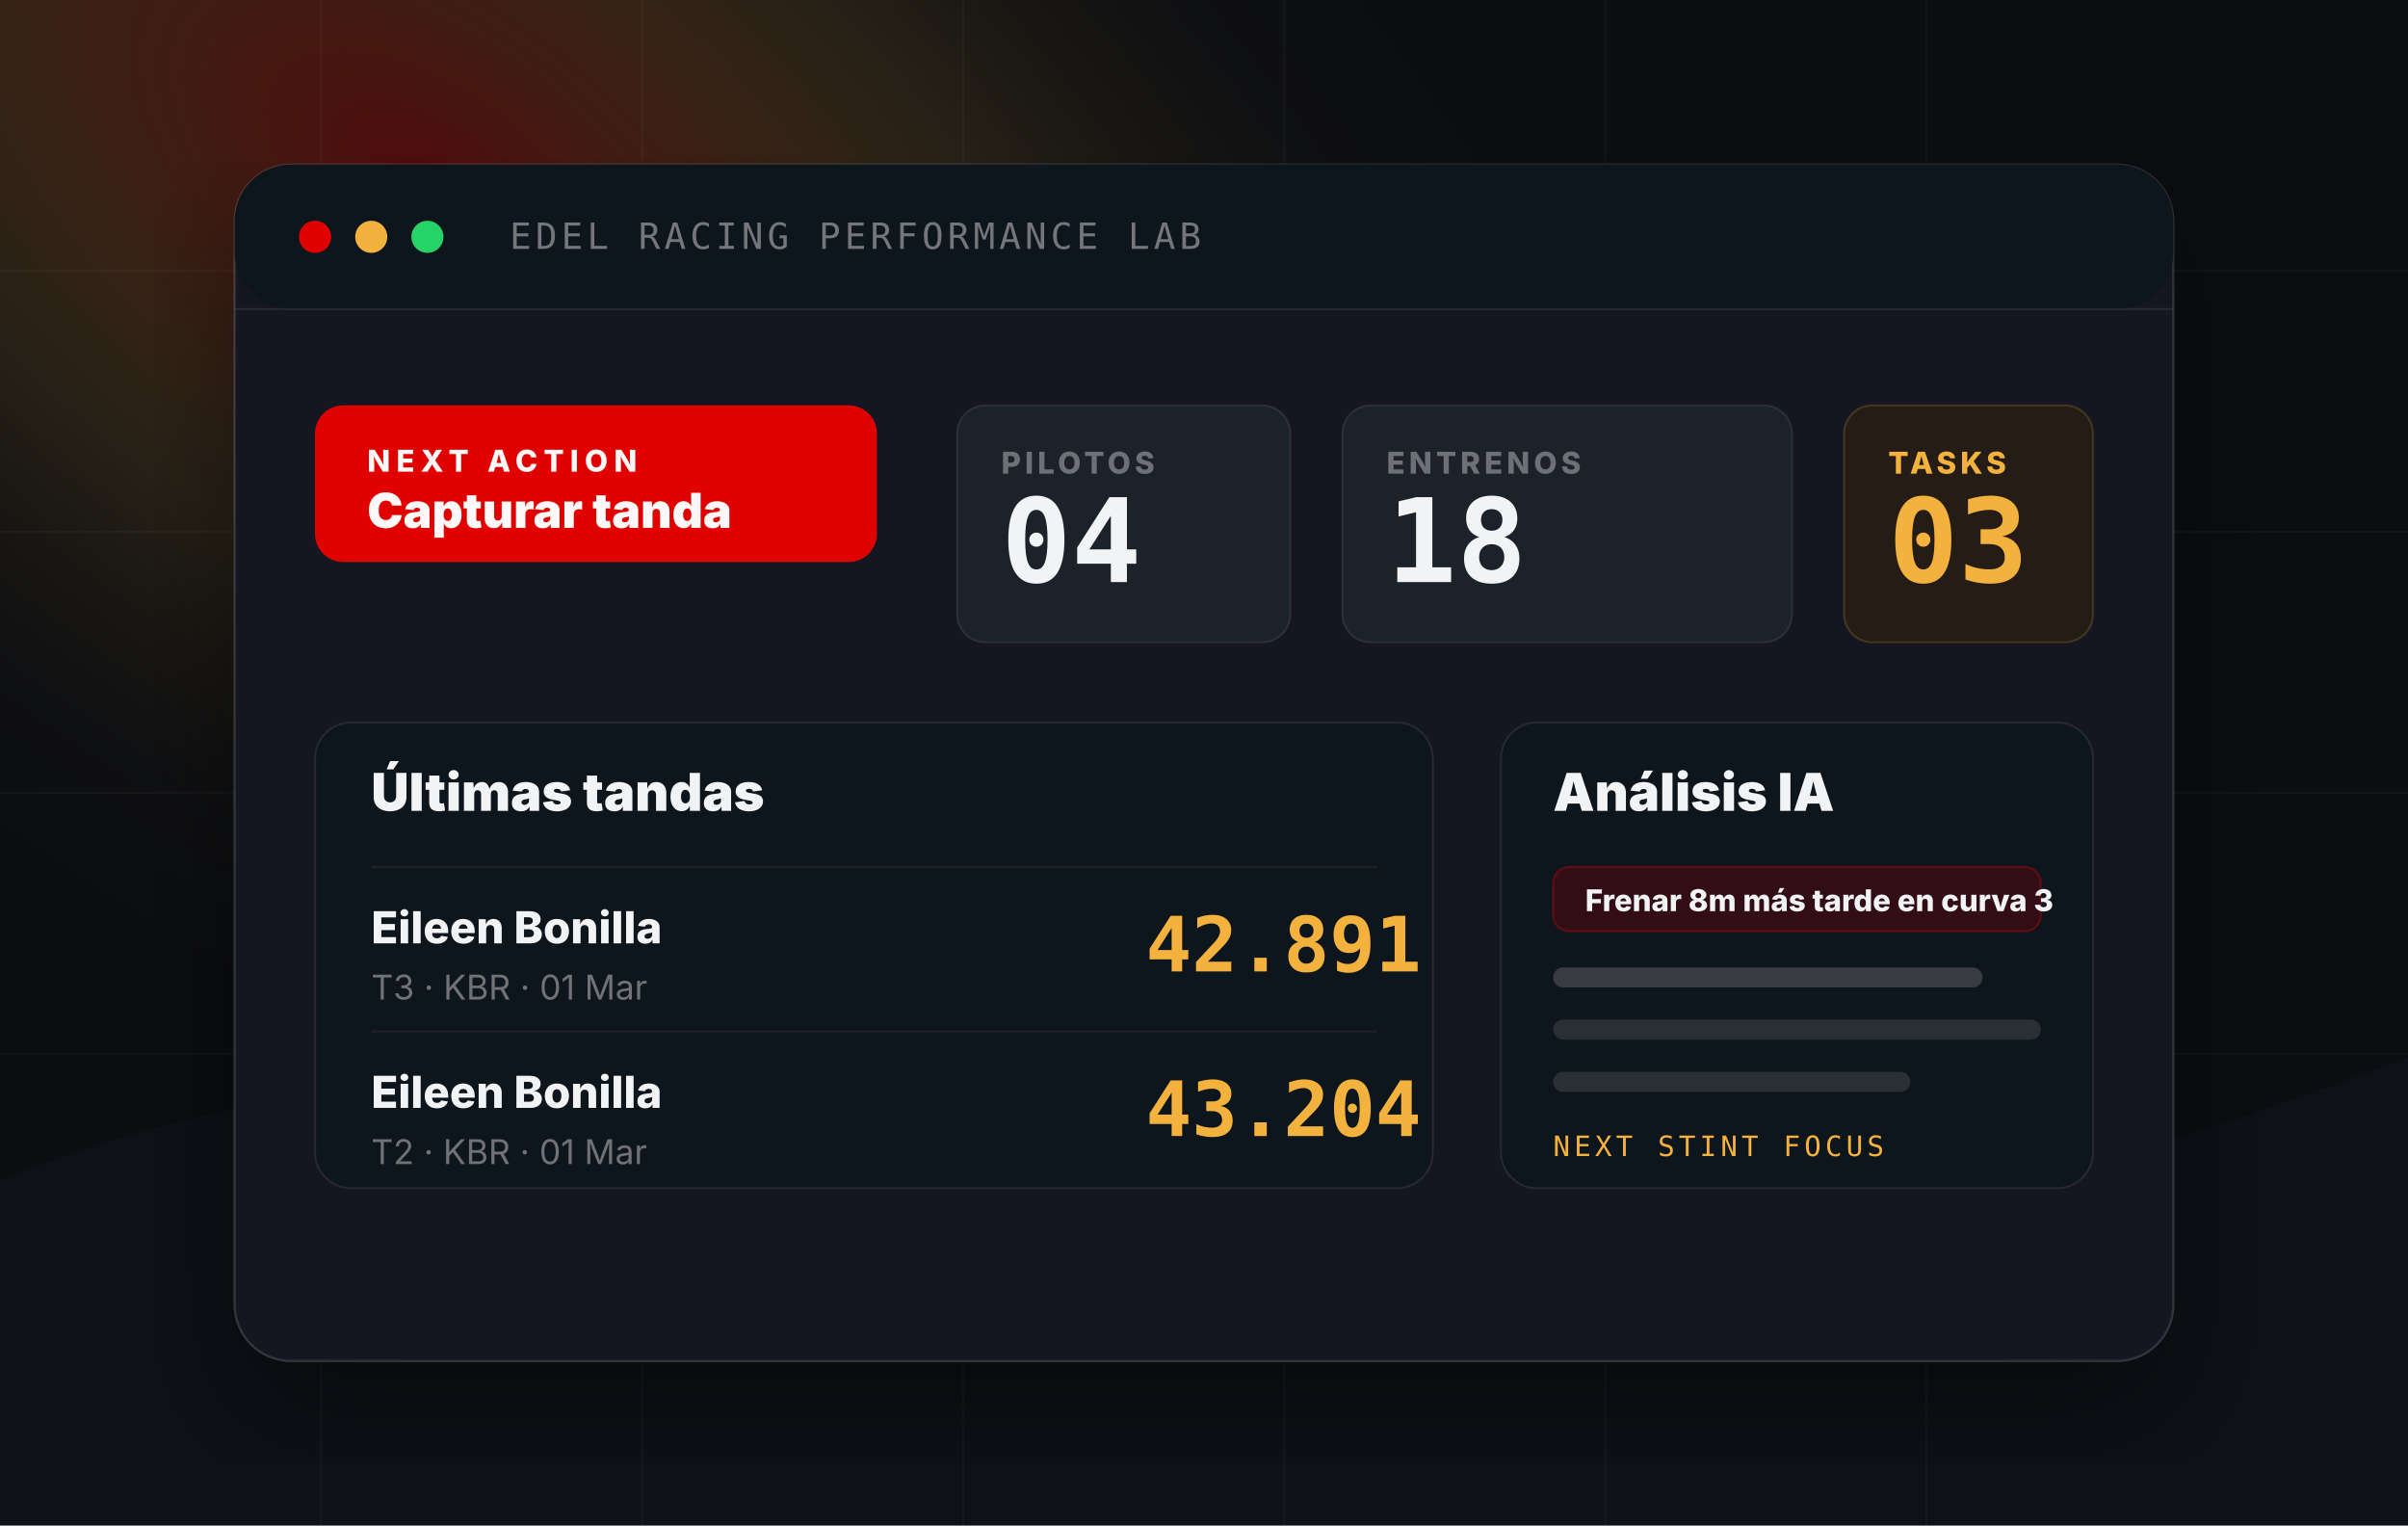
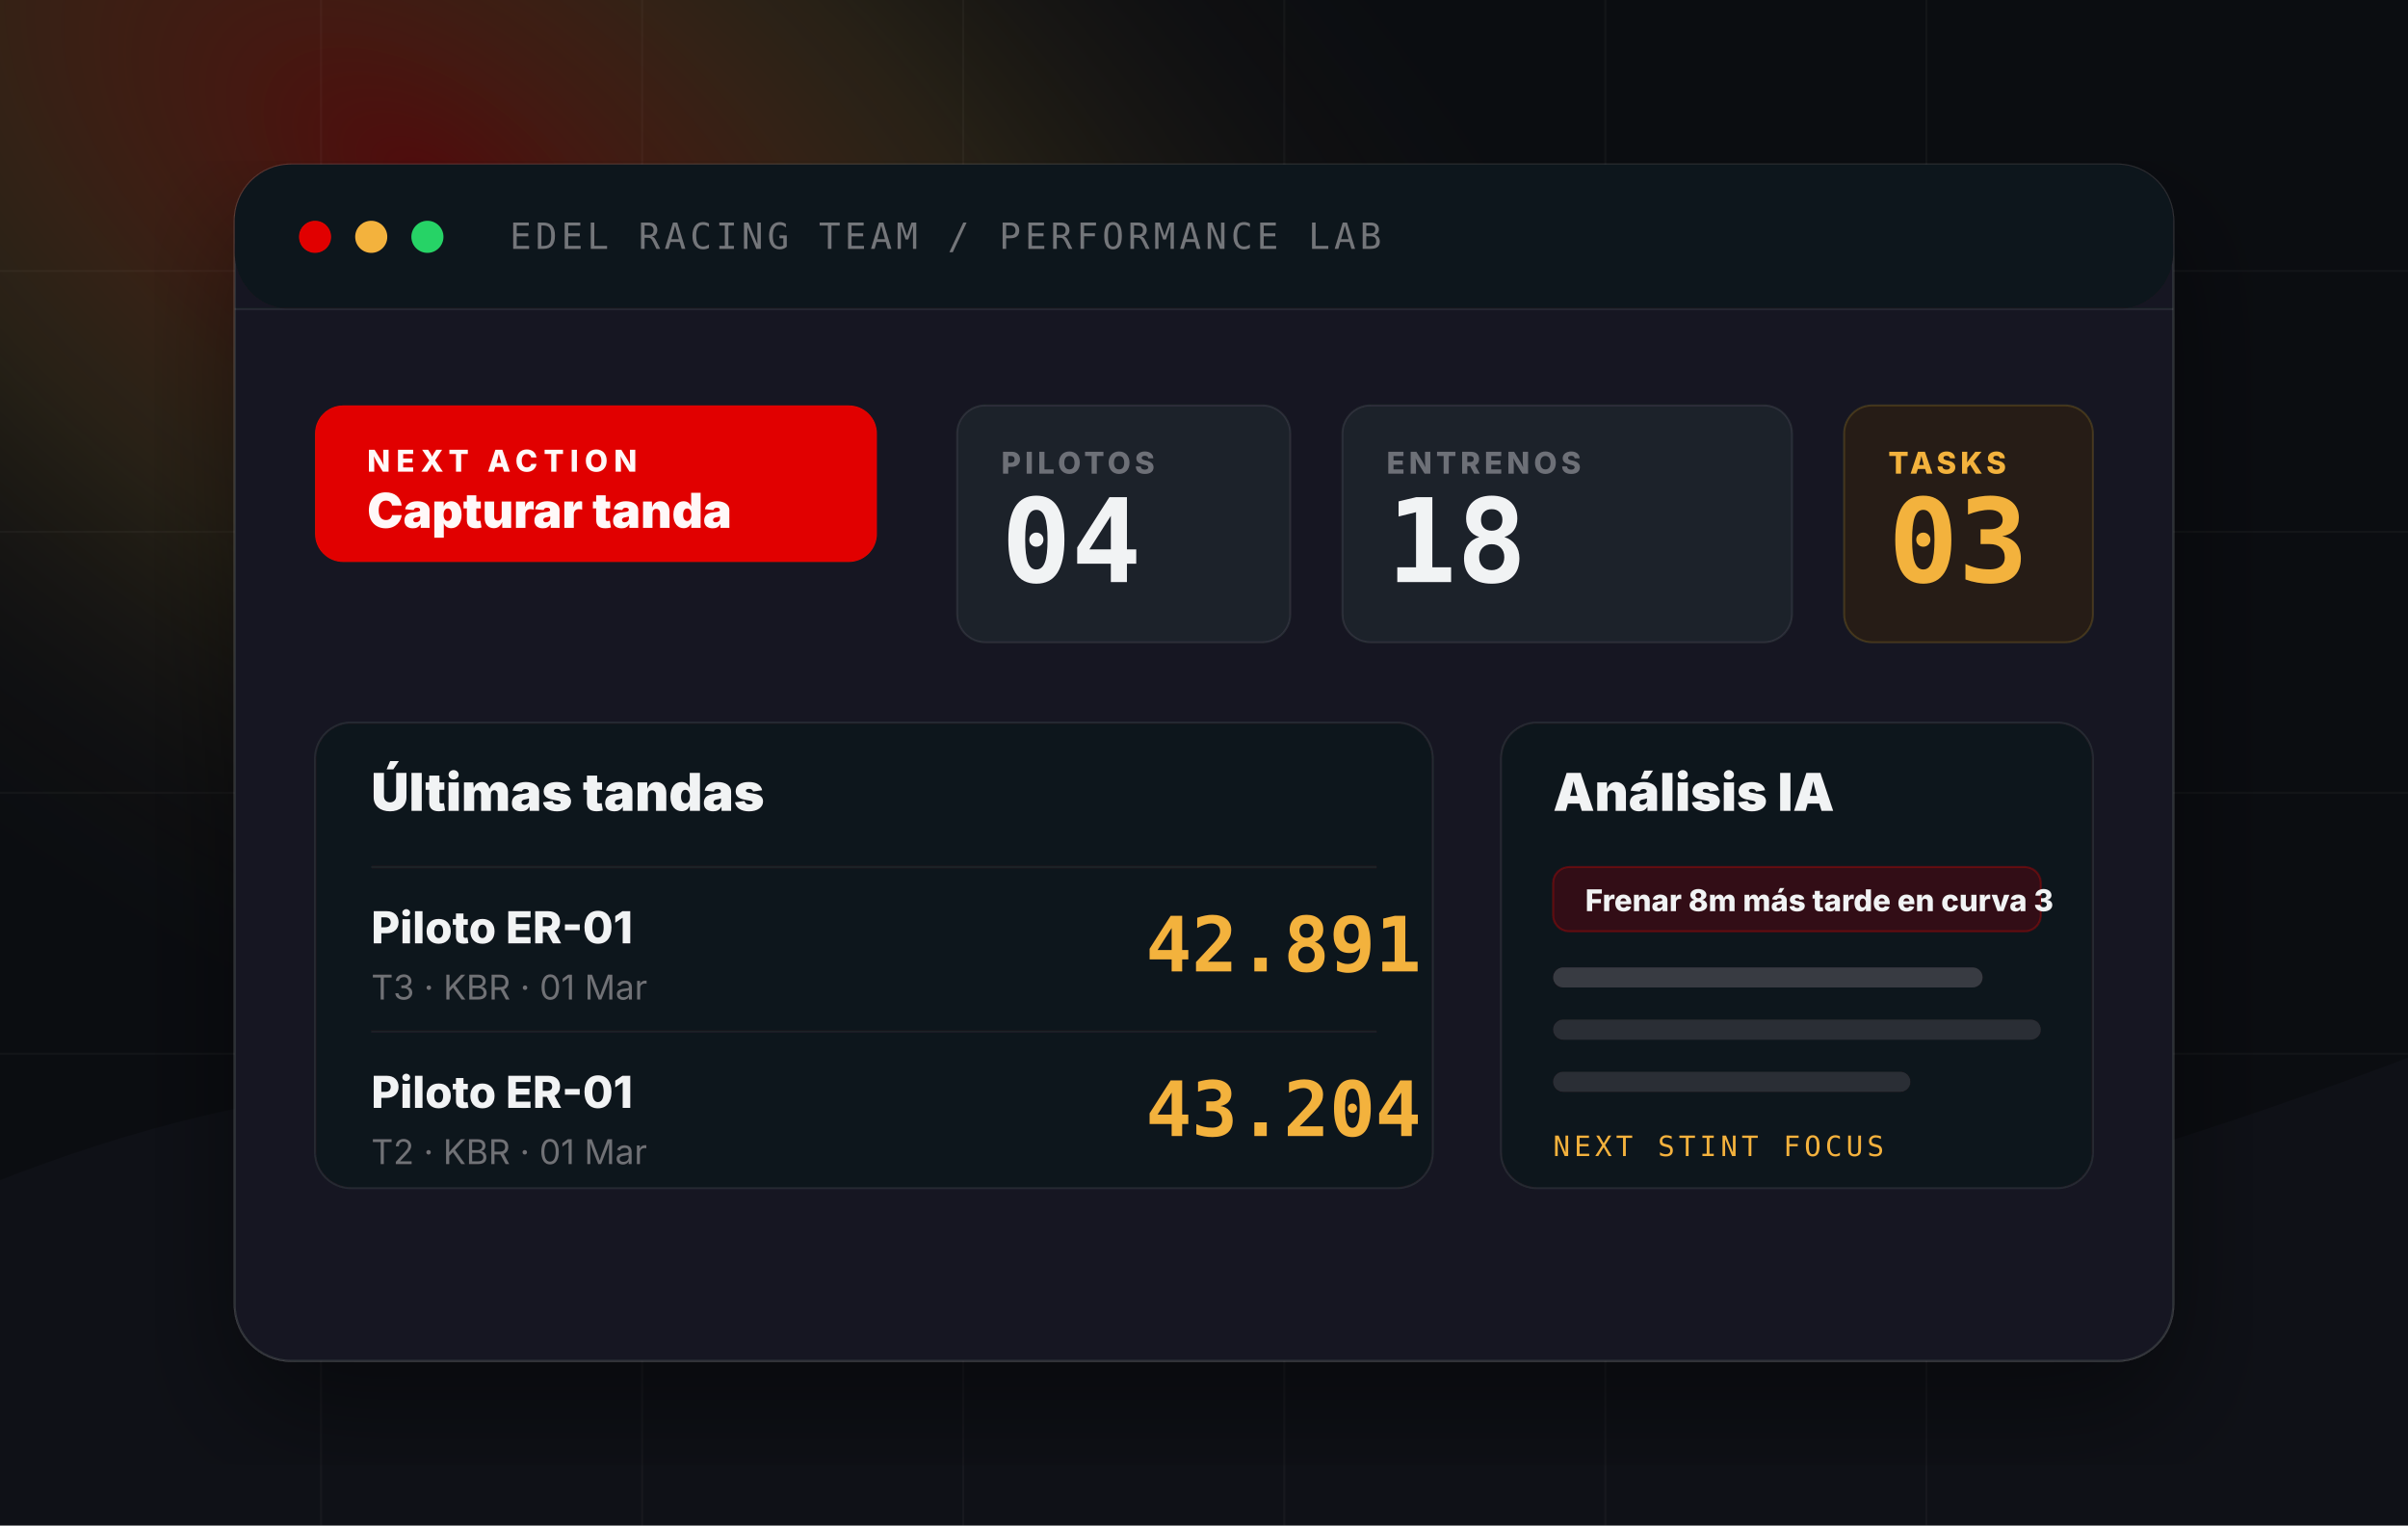
<svg xmlns="http://www.w3.org/2000/svg" width="1200" height="760" viewBox="0 0 1200 760" fill="none">
  <rect width="1200" height="760" fill="#0B0D11" />
  <rect width="1200" height="760" fill="url(#bg)" />
  <path d="M0 588C190 514 319 536 480 584C657 637 828 668 1200 527V760H0V588Z" fill="#0F1117" />
  <path d="M0 135H1200M0 265H1200M0 395H1200M0 525H1200M160 0V760M320 0V760M480 0V760M640 0V760M800 0V760M960 0V760" stroke="#F1F3F4" stroke-opacity=".035" />
  <g filter="url(#shadow)">
    <rect x="117" y="82" width="966" height="596" rx="28" fill="#151821" stroke="#F1F3F4" stroke-opacity=".12" />
    <rect x="117" y="82" width="966" height="72" rx="28" fill="#10131A" />
    <path d="M117 154H1083" stroke="#F1F3F4" stroke-opacity=".08" />
    <circle cx="157" cy="118" r="8" fill="#E10600" />
    <circle cx="185" cy="118" r="8" fill="#F3B23C" />
    <circle cx="213" cy="118" r="8" fill="#25D366" />
-     <text x="254" y="124" fill="#F1F3F4" fill-opacity=".44" font-family="JetBrains Mono, monospace" font-size="18" letter-spacing="2">EDEL RACING PERFORMANCE LAB</text>
+     <text x="254" y="124" fill="#F1F3F4" fill-opacity=".44" font-family="JetBrains Mono, monospace" font-size="18" letter-spacing="2">EDEL RACING TEAM / PERFORMANCE LAB</text>
    <g transform="translate(157 202)">
      <rect x="0" y="0" width="280" height="78" rx="14" fill="#E10600" />
      <text x="26" y="33" fill="#FFF8F8" font-family="Inter, Arial, sans-serif" font-size="15" font-weight="800" letter-spacing="3">NEXT ACTION</text>
      <text x="26" y="61" fill="#FFF8F8" font-family="Inter, Arial, sans-serif" font-size="24" font-weight="900">Capturar tanda</text>
    </g>
    <g transform="translate(477 202)">
      <rect width="166" height="118" rx="14" fill="#1D202A" stroke="#F1F3F4" stroke-opacity=".09" />
      <text x="22" y="34" fill="#F1F3F4" fill-opacity=".38" font-family="Inter, Arial, sans-serif" font-size="15" font-weight="800" letter-spacing="2">PILOTOS</text>
      <text x="22" y="88" fill="#F1F3F4" font-family="JetBrains Mono, monospace" font-size="58" font-weight="900">04</text>
    </g>
    <g transform="translate(669 202)">
      <rect width="224" height="118" rx="14" fill="#1D202A" stroke="#F1F3F4" stroke-opacity=".09" />
      <text x="22" y="34" fill="#F1F3F4" fill-opacity=".38" font-family="Inter, Arial, sans-serif" font-size="15" font-weight="800" letter-spacing="2">ENTRENOS</text>
      <text x="22" y="88" fill="#F1F3F4" font-family="JetBrains Mono, monospace" font-size="58" font-weight="900">18</text>
    </g>
    <g transform="translate(919 202)">
      <rect width="124" height="118" rx="14" fill="#251D12" stroke="#F3B23C" stroke-opacity=".18" />
      <text x="22" y="34" fill="#F3B23C" font-family="Inter, Arial, sans-serif" font-size="15" font-weight="800" letter-spacing="2">TASKS</text>
      <text x="22" y="88" fill="#F3B23C" font-family="JetBrains Mono, monospace" font-size="58" font-weight="900">03</text>
    </g>
    <g transform="translate(157 360)">
      <rect width="557" height="232" rx="18" fill="#11141B" stroke="#F1F3F4" stroke-opacity=".09" />
      <text x="28" y="44" fill="#F1F3F4" font-family="Inter, Arial, sans-serif" font-size="26" font-weight="900">Últimas tandas</text>
      <g transform="translate(28 72)">
        <path d="M0 0H501" stroke="#F1F3F4" stroke-opacity=".06" />
-         <text x="0" y="38" fill="#F1F3F4" font-family="Inter, Arial, sans-serif" font-size="22" font-weight="800">Eileen Bonilla</text>
+         <text x="0" y="38" fill="#F1F3F4" font-family="Inter, Arial, sans-serif" font-size="22" font-weight="800">Piloto ER-01</text>
        <text x="0" y="66" fill="#F1F3F4" fill-opacity=".42" font-family="Inter, Arial, sans-serif" font-size="17">T3 · KBR · 01 Mar</text>
        <text x="386" y="52" fill="#F3B23C" font-family="JetBrains Mono, monospace" font-size="38" font-weight="900">42.891</text>
      </g>
      <g transform="translate(28 154)">
        <path d="M0 0H501" stroke="#F1F3F4" stroke-opacity=".06" />
-         <text x="0" y="38" fill="#F1F3F4" font-family="Inter, Arial, sans-serif" font-size="22" font-weight="800">Eileen Bonilla</text>
+         <text x="0" y="38" fill="#F1F3F4" font-family="Inter, Arial, sans-serif" font-size="22" font-weight="800">Piloto ER-01</text>
        <text x="0" y="66" fill="#F1F3F4" fill-opacity=".42" font-family="Inter, Arial, sans-serif" font-size="17">T2 · KBR · 01 Mar</text>
        <text x="386" y="52" fill="#F3B23C" font-family="JetBrains Mono, monospace" font-size="38" font-weight="900">43.204</text>
      </g>
    </g>
    <g transform="translate(748 360)">
      <rect width="295" height="232" rx="18" fill="#11141B" stroke="#F1F3F4" stroke-opacity=".09" />
      <text x="26" y="44" fill="#F1F3F4" font-family="Inter, Arial, sans-serif" font-size="26" font-weight="900">Análisis IA</text>
      <rect x="26" y="72" width="243" height="32" rx="8" fill="#E10600" fill-opacity=".16" stroke="#E10600" stroke-opacity=".32" />
      <text x="42" y="94" fill="#F1F3F4" font-family="Inter, Arial, sans-serif" font-size="15" font-weight="800">Frenar 8m más tarde en curva 3</text>
      <rect x="26" y="122" width="214" height="10" rx="5" fill="#F1F3F4" fill-opacity=".18" />
      <rect x="26" y="148" width="243" height="10" rx="5" fill="#F1F3F4" fill-opacity=".12" />
      <rect x="26" y="174" width="178" height="10" rx="5" fill="#F1F3F4" fill-opacity=".12" />
      <text x="26" y="216" fill="#F3B23C" font-family="JetBrains Mono, monospace" font-size="14" letter-spacing="2">NEXT STINT FOCUS</text>
    </g>
  </g>
  <defs>
    <radialGradient id="bg" cx="0" cy="0" r="1" gradientUnits="userSpaceOnUse" gradientTransform="translate(214 91) rotate(35) scale(755 412)">
      <stop stop-color="#E10600" stop-opacity=".32" />
      <stop offset=".48" stop-color="#F3B23C" stop-opacity=".12" />
      <stop offset="1" stop-color="#0B0D11" stop-opacity="0" />
    </radialGradient>
    <filter id="shadow" x="77" y="54" width="1046" height="676" filterUnits="userSpaceOnUse" color-interpolation-filters="sRGB">
      <feDropShadow dx="0" dy="26" stdDeviation="30" flood-color="#000000" flood-opacity=".45" />
    </filter>
  </defs>
</svg>
